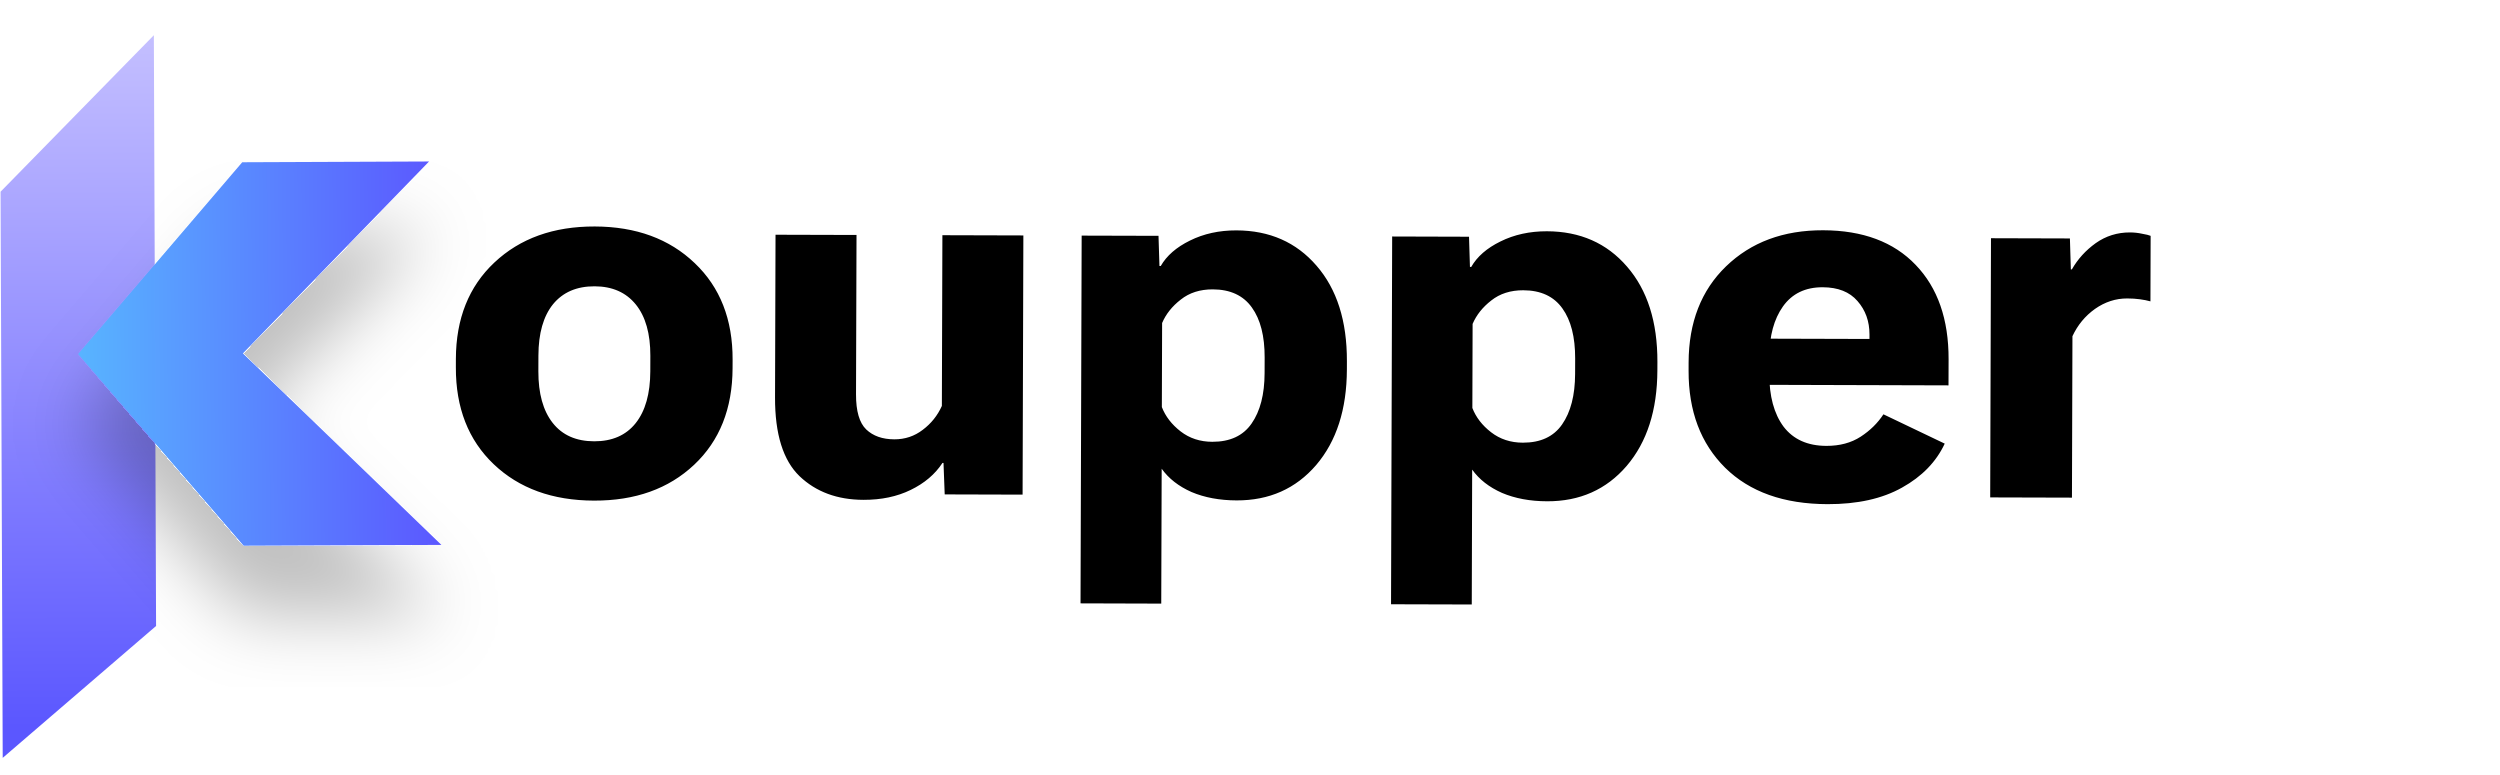
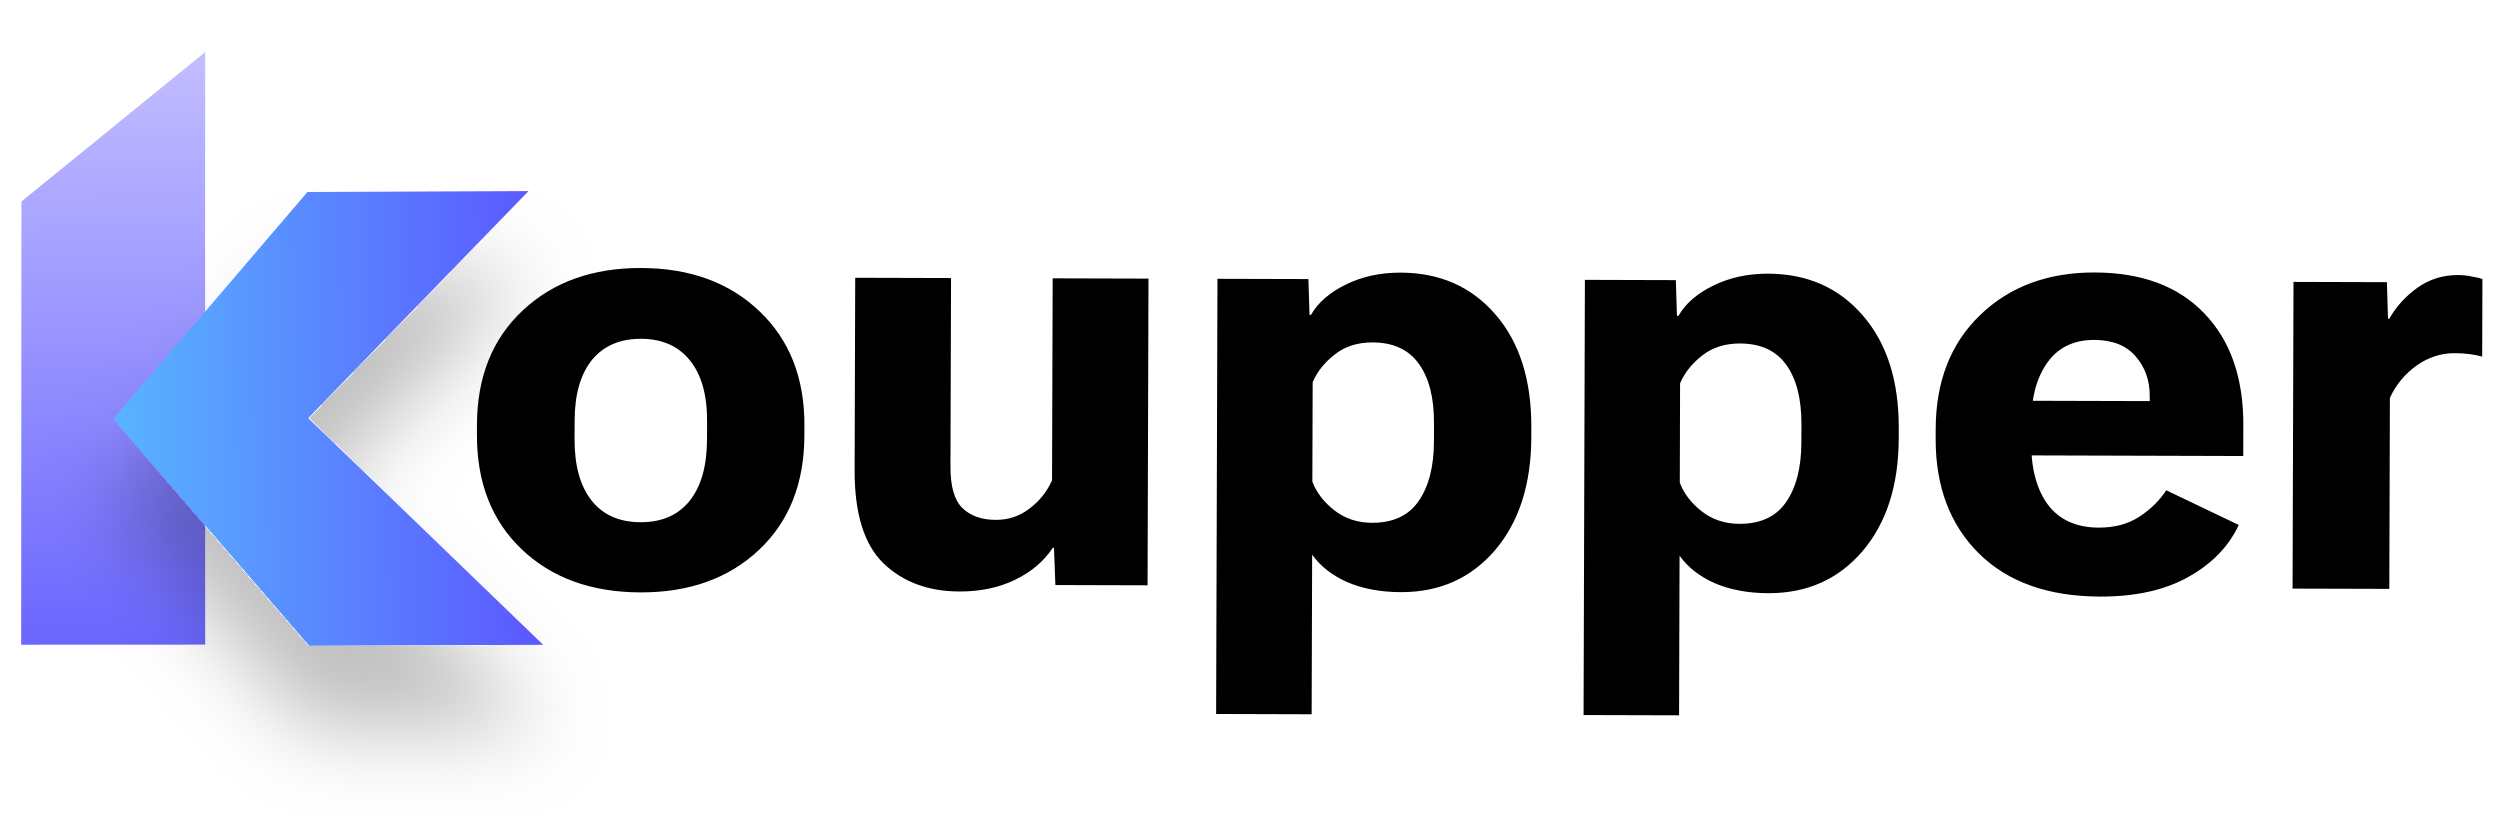
- <svg xmlns="http://www.w3.org/2000/svg" width="142" height="44" viewBox="0 0 142 44" fill="none">
-   <path d="M0.033 10.889L8.739 2L8.865 35.555L0.154 43.046L0.033 10.889Z" fill="url(#paint0_linear_4_20)" />
-   <g filter="url(#filter0_d_4_20)">
-     <path d="M13.758 9.216L24.37 9.172L13.798 20.072L25.073 30.951L13.837 30.997L4.435 20.11L13.758 9.216Z" fill="url(#paint1_linear_4_20)" />
+ <svg xmlns="http://www.w3.org/2000/svg" width="120" height="39" viewBox="0 0 120 39" fill="none">
+   <path d="M1.029 9.672L9.847 2.5L9.848 30.942L1.016 30.946L1.029 9.672Z" fill="url(#paint0_linear_149_2)" />
+   <g filter="url(#filter0_d_149_2)">
+     <path d="M14.758 9.216L25.37 9.172L14.798 20.072L26.073 30.951L14.837 30.997L5.435 20.11L14.758 9.216Z" fill="url(#paint1_linear_149_2)" />
  </g>
-   <path d="M25.893 20.869L25.894 20.385C25.901 18.1 26.629 16.276 28.079 14.913C29.538 13.54 31.439 12.857 33.783 12.864C36.127 12.871 38.019 13.565 39.461 14.946C40.902 16.317 41.619 18.145 41.612 20.43L41.61 20.914C41.603 23.209 40.875 25.038 39.425 26.401C37.976 27.764 36.079 28.442 33.736 28.435C31.382 28.428 29.485 27.739 28.044 26.368C26.603 24.997 25.886 23.163 25.893 20.869ZM30.582 20.194L30.579 21.087C30.576 22.347 30.846 23.324 31.391 24.019C31.936 24.714 32.721 25.063 33.746 25.066C34.771 25.069 35.559 24.724 36.108 24.033C36.657 23.341 36.933 22.36 36.937 21.091L36.94 20.212C36.943 18.952 36.668 17.98 36.114 17.294C35.559 16.609 34.779 16.265 33.773 16.262C32.757 16.259 31.97 16.599 31.411 17.281C30.862 17.963 30.586 18.934 30.582 20.194ZM44.022 22.576L44.05 13.333L48.65 13.346L48.622 22.399C48.62 23.356 48.813 24.02 49.202 24.393C49.592 24.765 50.123 24.952 50.797 24.954C51.403 24.956 51.94 24.776 52.41 24.416C52.89 24.056 53.252 23.604 53.498 23.057L53.528 13.36L58.127 13.373L58.083 28.095L53.659 28.082L53.591 26.295L53.532 26.295C53.111 26.938 52.508 27.449 51.726 27.828C50.953 28.206 50.059 28.394 49.044 28.391C47.559 28.387 46.35 27.939 45.415 27.048C44.48 26.147 44.016 24.656 44.022 22.576ZM61.374 34.271L61.438 13.383L65.803 13.395L65.857 15.109L65.93 15.11C66.264 14.525 66.817 14.043 67.59 13.664C68.372 13.276 69.251 13.083 70.228 13.086C72.113 13.091 73.629 13.76 74.778 15.091C75.936 16.422 76.511 18.231 76.504 20.516L76.503 20.985C76.496 23.25 75.914 25.06 74.758 26.414C73.601 27.759 72.095 28.428 70.24 28.423C69.273 28.42 68.419 28.261 67.678 27.947C66.946 27.622 66.381 27.181 65.983 26.623L65.959 34.285L61.374 34.271ZM65.993 23.122C66.197 23.65 66.552 24.11 67.058 24.503C67.565 24.895 68.165 25.092 68.858 25.094C69.864 25.096 70.608 24.752 71.088 24.06C71.579 23.358 71.826 22.402 71.829 21.191L71.832 20.312C71.836 19.091 71.594 18.143 71.108 17.468C70.622 16.783 69.881 16.439 68.885 16.436C68.162 16.434 67.556 16.628 67.067 17.017C66.577 17.397 66.224 17.84 66.008 18.347L65.993 23.122ZM79.011 34.322L79.075 13.433L83.44 13.446L83.493 15.16L83.567 15.16C83.9 14.575 84.454 14.093 85.226 13.715C86.009 13.326 86.888 13.134 87.865 13.136C89.749 13.142 91.266 13.81 92.414 15.142C93.572 16.473 94.148 18.281 94.141 20.567L94.139 21.035C94.132 23.301 93.551 25.111 92.394 26.465C91.238 27.809 89.732 28.479 87.876 28.473C86.91 28.471 86.056 28.312 85.314 27.997C84.583 27.673 84.018 27.232 83.619 26.674L83.596 34.335L79.011 34.322ZM83.63 23.173C83.833 23.701 84.188 24.161 84.695 24.553C85.202 24.945 85.802 25.142 86.495 25.144C87.501 25.147 88.244 24.803 88.725 24.111C89.215 23.409 89.462 22.453 89.466 21.242L89.469 20.363C89.472 19.142 89.231 18.194 88.745 17.519C88.259 16.834 87.518 16.49 86.522 16.487C85.799 16.485 85.193 16.679 84.703 17.068C84.214 17.447 83.861 17.891 83.644 18.398L83.63 23.173ZM95.912 21.055L95.913 20.586C95.92 18.311 96.629 16.492 98.039 15.129C99.46 13.756 101.298 13.072 103.553 13.079C105.809 13.085 107.56 13.74 108.806 15.042C110.062 16.345 110.686 18.134 110.68 20.409L110.675 21.889L98.766 21.854L98.774 19.232L106.186 19.253L106.187 19.005C106.189 18.253 105.961 17.617 105.504 17.098C105.056 16.579 104.398 16.319 103.529 16.316C102.543 16.313 101.79 16.677 101.27 17.408C100.76 18.13 100.503 19.076 100.499 20.248L100.496 21.229C100.492 22.499 100.763 23.501 101.307 24.235C101.862 24.959 102.671 25.323 103.736 25.326C104.497 25.328 105.147 25.154 105.686 24.804C106.224 24.454 106.655 24.03 106.979 23.533L110.46 25.198C109.978 26.232 109.17 27.065 108.035 27.696C106.91 28.328 105.498 28.641 103.799 28.636C101.318 28.629 99.382 27.94 97.99 26.569C96.597 25.188 95.905 23.35 95.912 21.055ZM113.043 28.253L113.088 13.531L117.571 13.544L117.624 15.302L117.682 15.302C118.016 14.717 118.467 14.22 119.035 13.812C119.612 13.403 120.262 13.2 120.985 13.202C121.219 13.203 121.449 13.228 121.673 13.277C121.907 13.317 122.068 13.357 122.156 13.396L122.145 17.117C121.969 17.067 121.769 17.028 121.544 16.998C121.33 16.968 121.091 16.953 120.827 16.952C120.173 16.95 119.562 17.148 118.994 17.547C118.436 17.946 118.01 18.462 117.715 19.096L117.687 28.266L113.043 28.253Z" fill="black" />
+   <path d="M22.893 20.869L22.894 20.385C22.901 18.1 23.629 16.276 25.079 14.913C26.538 13.54 28.439 12.857 30.783 12.864C33.127 12.871 35.019 13.565 36.461 14.946C37.902 16.317 38.619 18.145 38.612 20.43L38.61 20.914C38.603 23.209 37.875 25.038 36.425 26.401C34.976 27.764 33.079 28.442 30.736 28.435C28.382 28.428 26.485 27.739 25.044 26.368C23.603 24.997 22.886 23.163 22.893 20.869ZM27.582 20.194L27.579 21.087C27.576 22.347 27.846 23.324 28.391 24.019C28.936 24.714 29.721 25.063 30.746 25.066C31.771 25.069 32.559 24.724 33.108 24.033C33.657 23.341 33.933 22.36 33.937 21.091L33.94 20.212C33.943 18.952 33.668 17.98 33.114 17.294C32.559 16.609 31.779 16.265 30.773 16.262C29.757 16.259 28.97 16.599 28.411 17.281C27.862 17.963 27.586 18.934 27.582 20.194ZM41.022 22.576L41.05 13.333L45.65 13.346L45.622 22.399C45.62 23.356 45.813 24.02 46.202 24.393C46.592 24.765 47.123 24.952 47.797 24.954C48.403 24.956 48.94 24.776 49.41 24.416C49.89 24.056 50.252 23.604 50.498 23.057L50.528 13.36L55.127 13.373L55.083 28.095L50.659 28.082L50.591 26.295L50.532 26.295C50.111 26.938 49.508 27.449 48.726 27.828C47.953 28.206 47.059 28.394 46.044 28.391C44.559 28.387 43.35 27.939 42.415 27.048C41.48 26.147 41.016 24.656 41.022 22.576ZM58.374 34.271L58.438 13.383L62.803 13.395L62.857 15.109L62.93 15.11C63.264 14.525 63.817 14.043 64.59 13.664C65.372 13.276 66.251 13.083 67.228 13.086C69.113 13.091 70.629 13.76 71.778 15.091C72.936 16.422 73.511 18.231 73.504 20.516L73.503 20.985C73.496 23.25 72.914 25.06 71.758 26.414C70.601 27.759 69.095 28.428 67.24 28.423C66.273 28.42 65.419 28.261 64.678 27.947C63.946 27.622 63.381 27.181 62.983 26.623L62.959 34.285L58.374 34.271ZM62.993 23.122C63.197 23.65 63.552 24.11 64.058 24.503C64.565 24.895 65.165 25.092 65.858 25.094C66.864 25.096 67.608 24.752 68.088 24.06C68.579 23.358 68.826 22.402 68.829 21.191L68.832 20.312C68.836 19.091 68.594 18.143 68.108 17.468C67.622 16.783 66.881 16.439 65.885 16.436C65.162 16.434 64.556 16.628 64.067 17.017C63.577 17.397 63.224 17.84 63.008 18.347L62.993 23.122ZM76.011 34.322L76.075 13.433L80.44 13.446L80.493 15.16L80.567 15.16C80.9 14.575 81.454 14.093 82.226 13.715C83.009 13.326 83.888 13.134 84.865 13.136C86.749 13.142 88.266 13.81 89.414 15.142C90.572 16.473 91.148 18.281 91.141 20.567L91.139 21.035C91.132 23.301 90.551 25.111 89.394 26.465C88.238 27.809 86.732 28.479 84.876 28.473C83.91 28.471 83.056 28.312 82.314 27.997C81.583 27.673 81.018 27.232 80.619 26.674L80.596 34.335L76.011 34.322ZM80.63 23.173C80.833 23.701 81.188 24.161 81.695 24.553C82.202 24.945 82.802 25.142 83.495 25.144C84.501 25.147 85.244 24.803 85.725 24.111C86.215 23.409 86.462 22.453 86.466 21.242L86.469 20.363C86.472 19.142 86.231 18.194 85.745 17.519C85.259 16.834 84.518 16.49 83.522 16.487C82.799 16.485 82.193 16.679 81.703 17.068C81.214 17.447 80.861 17.891 80.644 18.398L80.63 23.173ZM92.912 21.055L92.913 20.586C92.92 18.311 93.629 16.492 95.039 15.129C96.46 13.756 98.298 13.072 100.553 13.079C102.809 13.085 104.56 13.74 105.806 15.042C107.062 16.345 107.686 18.134 107.68 20.409L107.675 21.889L95.766 21.854L95.774 19.232L103.186 19.253L103.187 19.005C103.189 18.253 102.961 17.617 102.504 17.098C102.056 16.579 101.398 16.319 100.529 16.316C99.543 16.313 98.79 16.677 98.27 17.408C97.76 18.13 97.503 19.076 97.499 20.248L97.496 21.229C97.492 22.499 97.763 23.501 98.307 24.235C98.862 24.959 99.671 25.323 100.736 25.326C101.497 25.328 102.147 25.154 102.686 24.804C103.224 24.454 103.655 24.03 103.979 23.533L107.46 25.198C106.978 26.232 106.17 27.065 105.035 27.696C103.91 28.328 102.498 28.641 100.799 28.636C98.318 28.629 96.382 27.94 94.99 26.569C93.597 25.188 92.905 23.35 92.912 21.055ZM110.043 28.253L110.088 13.531L114.571 13.544L114.624 15.302L114.682 15.302C115.016 14.717 115.467 14.22 116.035 13.812C116.612 13.403 117.262 13.2 117.985 13.202C118.219 13.203 118.449 13.228 118.673 13.277C118.907 13.317 119.068 13.357 119.156 13.396L119.145 17.117C118.969 17.067 118.769 17.028 118.544 16.998C118.33 16.968 118.091 16.953 117.827 16.952C117.173 16.95 116.562 17.148 115.994 17.547C115.436 17.946 115.01 18.462 114.715 19.096L114.687 28.266L110.043 28.253Z" fill="black" />
  <defs>
-     <filter id="filter0_d_4_20" x="0.435" y="9.172" width="28.638" height="29.825" filterUnits="userSpaceOnUse" color-interpolation-filters="sRGB">
+     <filter id="filter0_d_149_2" x="1.435" y="9.172" width="28.638" height="29.825" filterUnits="userSpaceOnUse" color-interpolation-filters="sRGB">
      <feFlood flood-opacity="0" result="BackgroundImageFix" />
      <feColorMatrix in="SourceAlpha" type="matrix" values="0 0 0 0 0 0 0 0 0 0 0 0 0 0 0 0 0 0 127 0" result="hardAlpha" />
      <feOffset dy="4" />
      <feGaussianBlur stdDeviation="2" />
      <feComposite in2="hardAlpha" operator="out" />
      <feColorMatrix type="matrix" values="0 0 0 0 0 0 0 0 0 0 0 0 0 0 0 0 0 0 0.25 0" />
-       <feBlend mode="normal" in2="BackgroundImageFix" result="effect1_dropShadow_4_20" />
-       <feBlend mode="normal" in="SourceGraphic" in2="effect1_dropShadow_4_20" result="shape" />
+       <feBlend mode="normal" in2="BackgroundImageFix" result="effect1_dropShadow_149_2" />
+       <feBlend mode="normal" in="SourceGraphic" in2="effect1_dropShadow_149_2" result="shape" />
    </filter>
-     <linearGradient id="paint0_linear_4_20" x1="2.777" y1="0.268" x2="2.938" y2="41.279" gradientUnits="userSpaceOnUse">
+     <linearGradient id="paint0_linear_149_2" x1="3.778" y1="0.509" x2="3.917" y2="35.882" gradientUnits="userSpaceOnUse">
      <stop stop-color="#C9C4FF" />
      <stop offset="1" stop-color="#5B57FF" />
    </linearGradient>
-     <linearGradient id="paint1_linear_4_20" x1="-1.035" y1="14.437" x2="24.988" y2="14.161" gradientUnits="userSpaceOnUse">
+     <linearGradient id="paint1_linear_149_2" x1="-0.035" y1="14.437" x2="25.988" y2="14.161" gradientUnits="userSpaceOnUse">
      <stop stop-color="#57CDFF" />
      <stop offset="1" stop-color="#5B57FF" />
    </linearGradient>
  </defs>
</svg>
